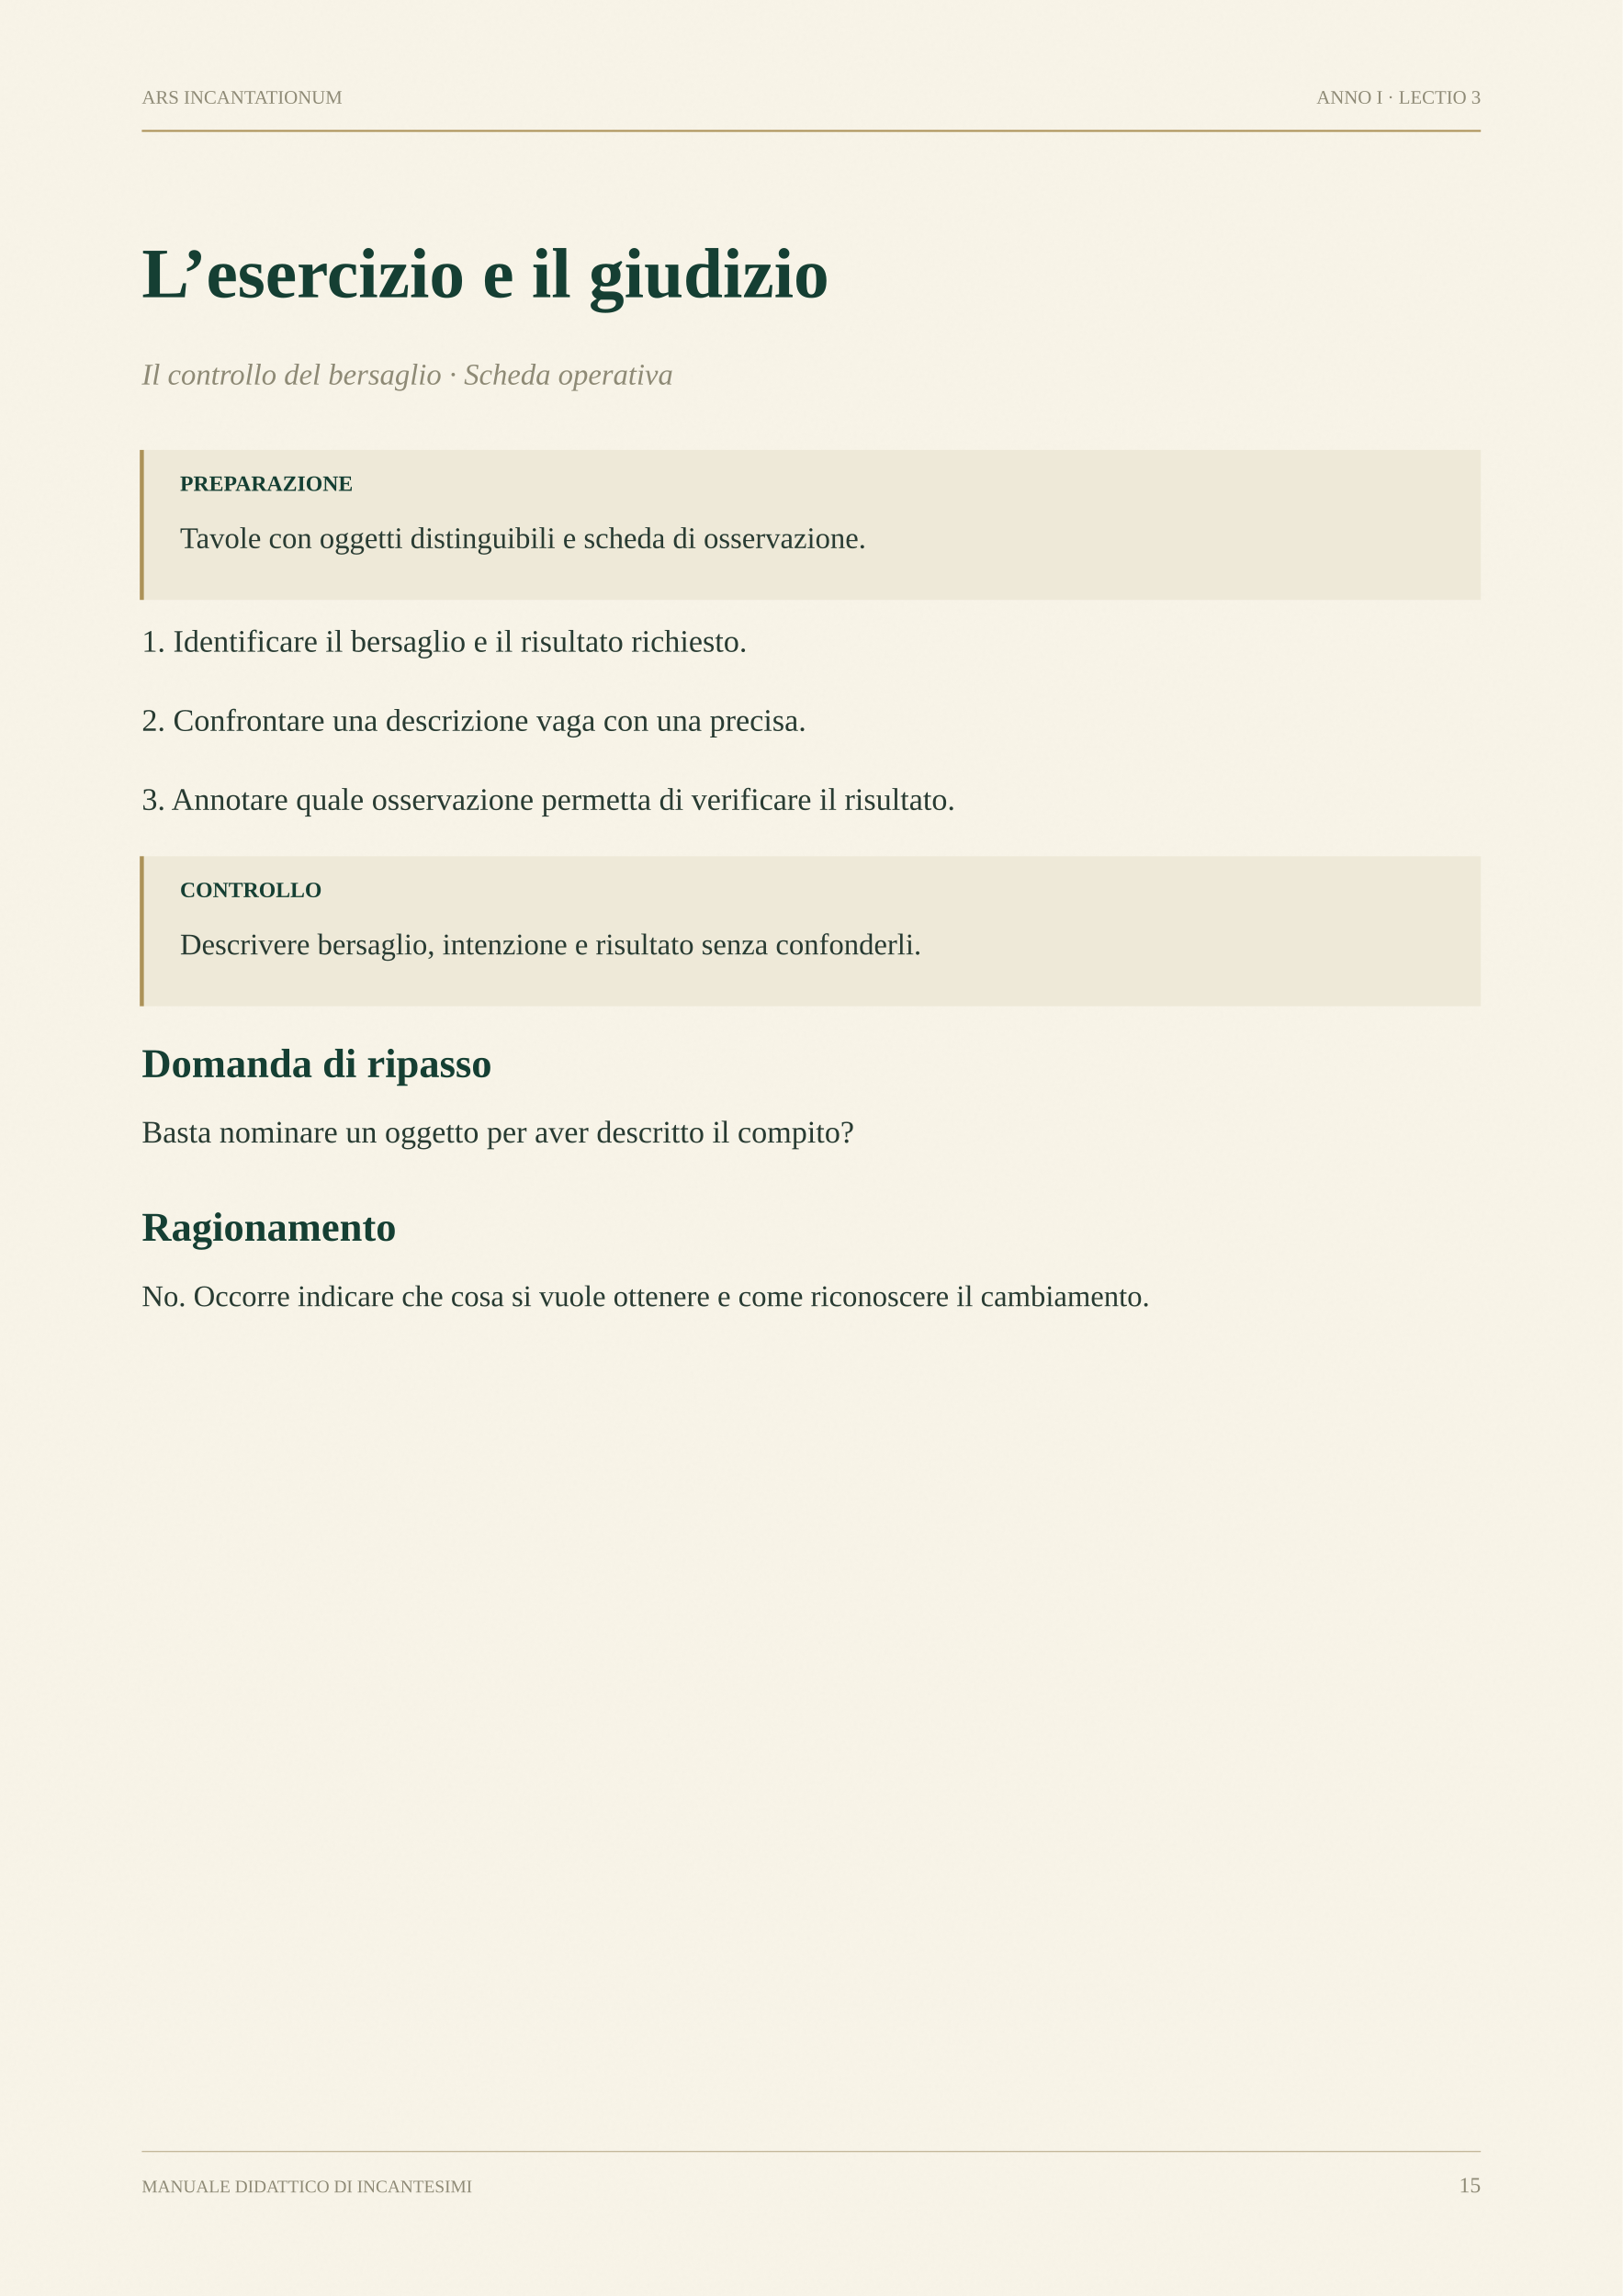
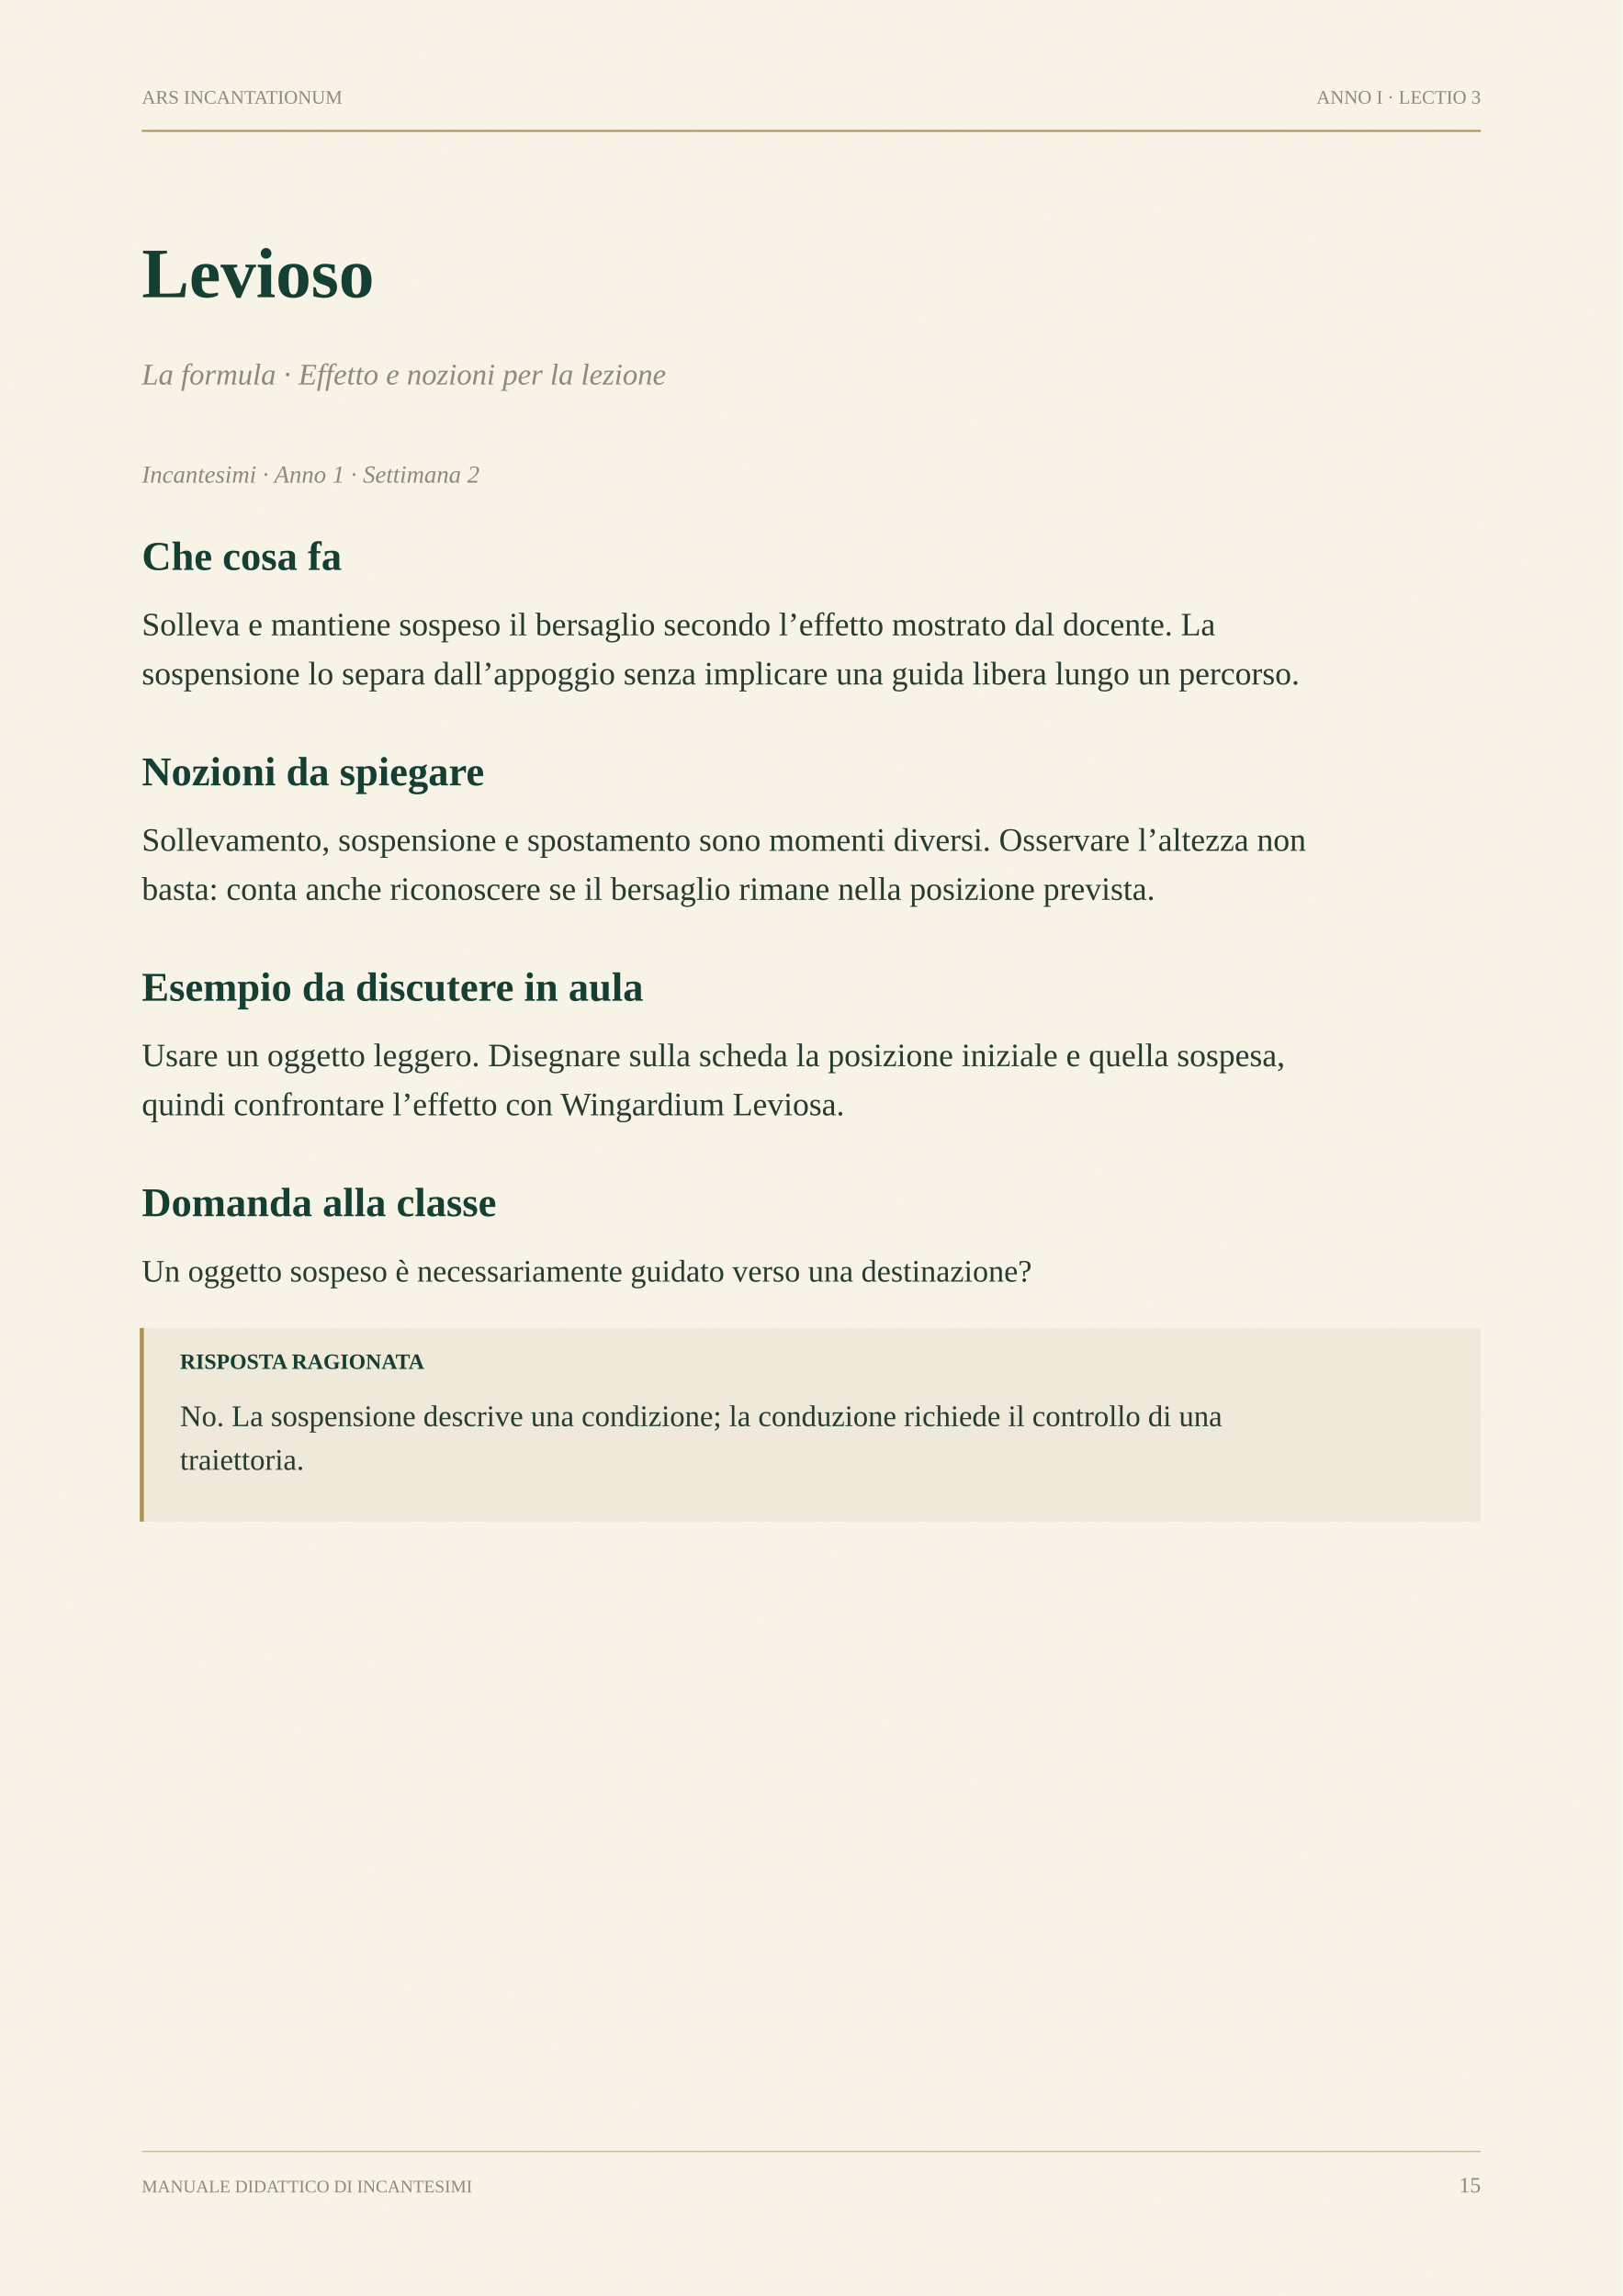
<svg xmlns="http://www.w3.org/2000/svg" width="595" height="842" viewBox="0 0 595 842">
  <defs>
    <filter id="grain">
      <feTurbulence type="fractalNoise" baseFrequency=".7" numOctaves="3" stitchTiles="stitch" />
      <feColorMatrix type="saturate" values="0" />
    </filter>
    <pattern id="paper" width="595" height="842" patternUnits="userSpaceOnUse">
      <rect width="595" height="842" filter="url(#grain)" opacity=".17" />
    </pattern>
    <linearGradient id="leather">
      <stop stop-color="#06271b" />
      <stop offset=".12" stop-color="#17583a" />
      <stop offset=".6" stop-color="#0c402a" />
      <stop offset="1" stop-color="#042015" />
    </linearGradient>
  </defs>
  <rect width="595" height="842" fill="#f8f4e8" />
  <rect width="595" height="842" fill="url(#paper)" opacity=".17" />
  <text x="52" y="38" font-family="Georgia, Times New Roman, serif" font-size="7" fill="#8e8a76">ARS INCANTATIONUM</text>
  <text x="543" y="38" font-family="Georgia, Times New Roman, serif" font-size="7" fill="#8e8a76" text-anchor="end">ANNO I · LECTIO 3</text>
  <path d="M52 48H543" stroke="#ac9258" stroke-width=".7" />
-   <text x="52" y="109" font-family="Georgia, Times New Roman, serif" font-size="26" fill="#153f33" font-weight="bold">L’esercizio e il giudizio</text>
-   <text x="52" y="141" font-family="Georgia, Times New Roman, serif" font-size="11" fill="#8e8a76" font-style="italic">Il controllo del bersaglio · Scheda operativa</text>
-   <rect x="52" y="165" width="491" height="55" fill="#eee9d8" />
-   <path d="M52 165v55" stroke="#ac9258" stroke-width="1.5" />
-   <text x="66" y="180" font-family="Georgia, Times New Roman, serif" font-size="8" fill="#153f33" font-weight="bold">PREPARAZIONE</text>
-   <text x="66" y="201" font-family="Georgia, Times New Roman, serif" font-size="11" fill="#283b32">Tavole con oggetti distinguibili e scheda di osservazione.</text>
-   <text x="52" y="239" font-family="Georgia, Times New Roman, serif" font-size="11.5" fill="#283b32">1. Identificare il bersaglio e il risultato richiesto.</text>
-   <text x="52" y="268" font-family="Georgia, Times New Roman, serif" font-size="11.5" fill="#283b32">2. Confrontare una descrizione vaga con una precisa.</text>
-   <text x="52" y="297" font-family="Georgia, Times New Roman, serif" font-size="11.5" fill="#283b32">3. Annotare quale osservazione permetta di verificare il risultato.</text>
-   <rect x="52" y="314" width="491" height="55" fill="#eee9d8" />
-   <path d="M52 314v55" stroke="#ac9258" stroke-width="1.5" />
-   <text x="66" y="329" font-family="Georgia, Times New Roman, serif" font-size="8" fill="#153f33" font-weight="bold">CONTROLLO</text>
-   <text x="66" y="350" font-family="Georgia, Times New Roman, serif" font-size="11" fill="#283b32">Descrivere bersaglio, intenzione e risultato senza confonderli.</text>
-   <text x="52" y="395" font-family="Georgia, Times New Roman, serif" font-size="15" fill="#153f33" font-weight="bold">Domanda di ripasso</text>
-   <text x="52" y="419" font-family="Georgia, Times New Roman, serif" font-size="11.5" fill="#283b32">Basta nominare un oggetto per aver descritto il compito?</text>
-   <text x="52" y="455" font-family="Georgia, Times New Roman, serif" font-size="15" fill="#153f33" font-weight="bold">Ragionamento</text>
-   <text x="52" y="479" font-family="Georgia, Times New Roman, serif" font-size="11" fill="#283b32">No. Occorre indicare che cosa si vuole ottenere e come riconoscere il cambiamento.</text>
+   <text x="52" y="109" font-family="Georgia, Times New Roman, serif" font-size="26" fill="#153f33" font-weight="bold">Levioso</text>
+   <text x="52" y="141" font-family="Georgia, Times New Roman, serif" font-size="11" fill="#8e8a76" font-style="italic">La formula · Effetto e nozioni per la lezione</text>
+   <text x="52" y="177" font-family="Georgia, Times New Roman, serif" font-size="9" fill="#8e8a76" font-style="italic">Incantesimi · Anno 1 · Settimana 2</text>
+   <text x="52" y="209" font-family="Georgia, Times New Roman, serif" font-size="15" fill="#153f33" font-weight="bold">Che cosa fa</text>
+   <text x="52" y="233" font-family="Georgia, Times New Roman, serif" font-size="12" fill="#283b32">Solleva e mantiene sospeso il bersaglio secondo l’effetto mostrato dal docente. La</text>
+   <text x="52" y="251" font-family="Georgia, Times New Roman, serif" font-size="12" fill="#283b32">sospensione lo separa dall’appoggio senza implicare una guida libera lungo un percorso.</text>
+   <text x="52" y="288" font-family="Georgia, Times New Roman, serif" font-size="15" fill="#153f33" font-weight="bold">Nozioni da spiegare</text>
+   <text x="52" y="312" font-family="Georgia, Times New Roman, serif" font-size="12" fill="#283b32">Sollevamento, sospensione e spostamento sono momenti diversi. Osservare l’altezza non</text>
+   <text x="52" y="330" font-family="Georgia, Times New Roman, serif" font-size="12" fill="#283b32">basta: conta anche riconoscere se il bersaglio rimane nella posizione prevista.</text>
+   <text x="52" y="367" font-family="Georgia, Times New Roman, serif" font-size="15" fill="#153f33" font-weight="bold">Esempio da discutere in aula</text>
+   <text x="52" y="391" font-family="Georgia, Times New Roman, serif" font-size="12" fill="#283b32">Usare un oggetto leggero. Disegnare sulla scheda la posizione iniziale e quella sospesa,</text>
+   <text x="52" y="409" font-family="Georgia, Times New Roman, serif" font-size="12" fill="#283b32">quindi confrontare l’effetto con Wingardium Leviosa.</text>
+   <text x="52" y="446" font-family="Georgia, Times New Roman, serif" font-size="15" fill="#153f33" font-weight="bold">Domanda alla classe</text>
+   <text x="52" y="470" font-family="Georgia, Times New Roman, serif" font-size="11.5" fill="#283b32">Un oggetto sospeso è necessariamente guidato verso una destinazione?</text>
+   <rect x="52" y="487" width="491" height="71" fill="#eee9d8" />
+   <path d="M52 487v71" stroke="#ac9258" stroke-width="1.5" />
+   <text x="66" y="502" font-family="Georgia, Times New Roman, serif" font-size="8" fill="#153f33" font-weight="bold">RISPOSTA RAGIONATA</text>
+   <text x="66" y="523" font-family="Georgia, Times New Roman, serif" font-size="11" fill="#283b32">No. La sospensione descrive una condizione; la conduzione richiede il controllo di una</text>
+   <text x="66" y="539" font-family="Georgia, Times New Roman, serif" font-size="11" fill="#283b32">traiettoria.</text>
  <path d="M52 789H543" stroke="#c3b89b" stroke-width=".45" />
  <text x="52" y="804" font-family="Georgia, Times New Roman, serif" font-size="6.5" fill="#8e8a76">MANUALE DIDATTICO DI INCANTESIMI</text>
  <text x="543" y="804" font-family="Georgia, Times New Roman, serif" font-size="8" fill="#8e8a76" text-anchor="end">15</text>
</svg>
